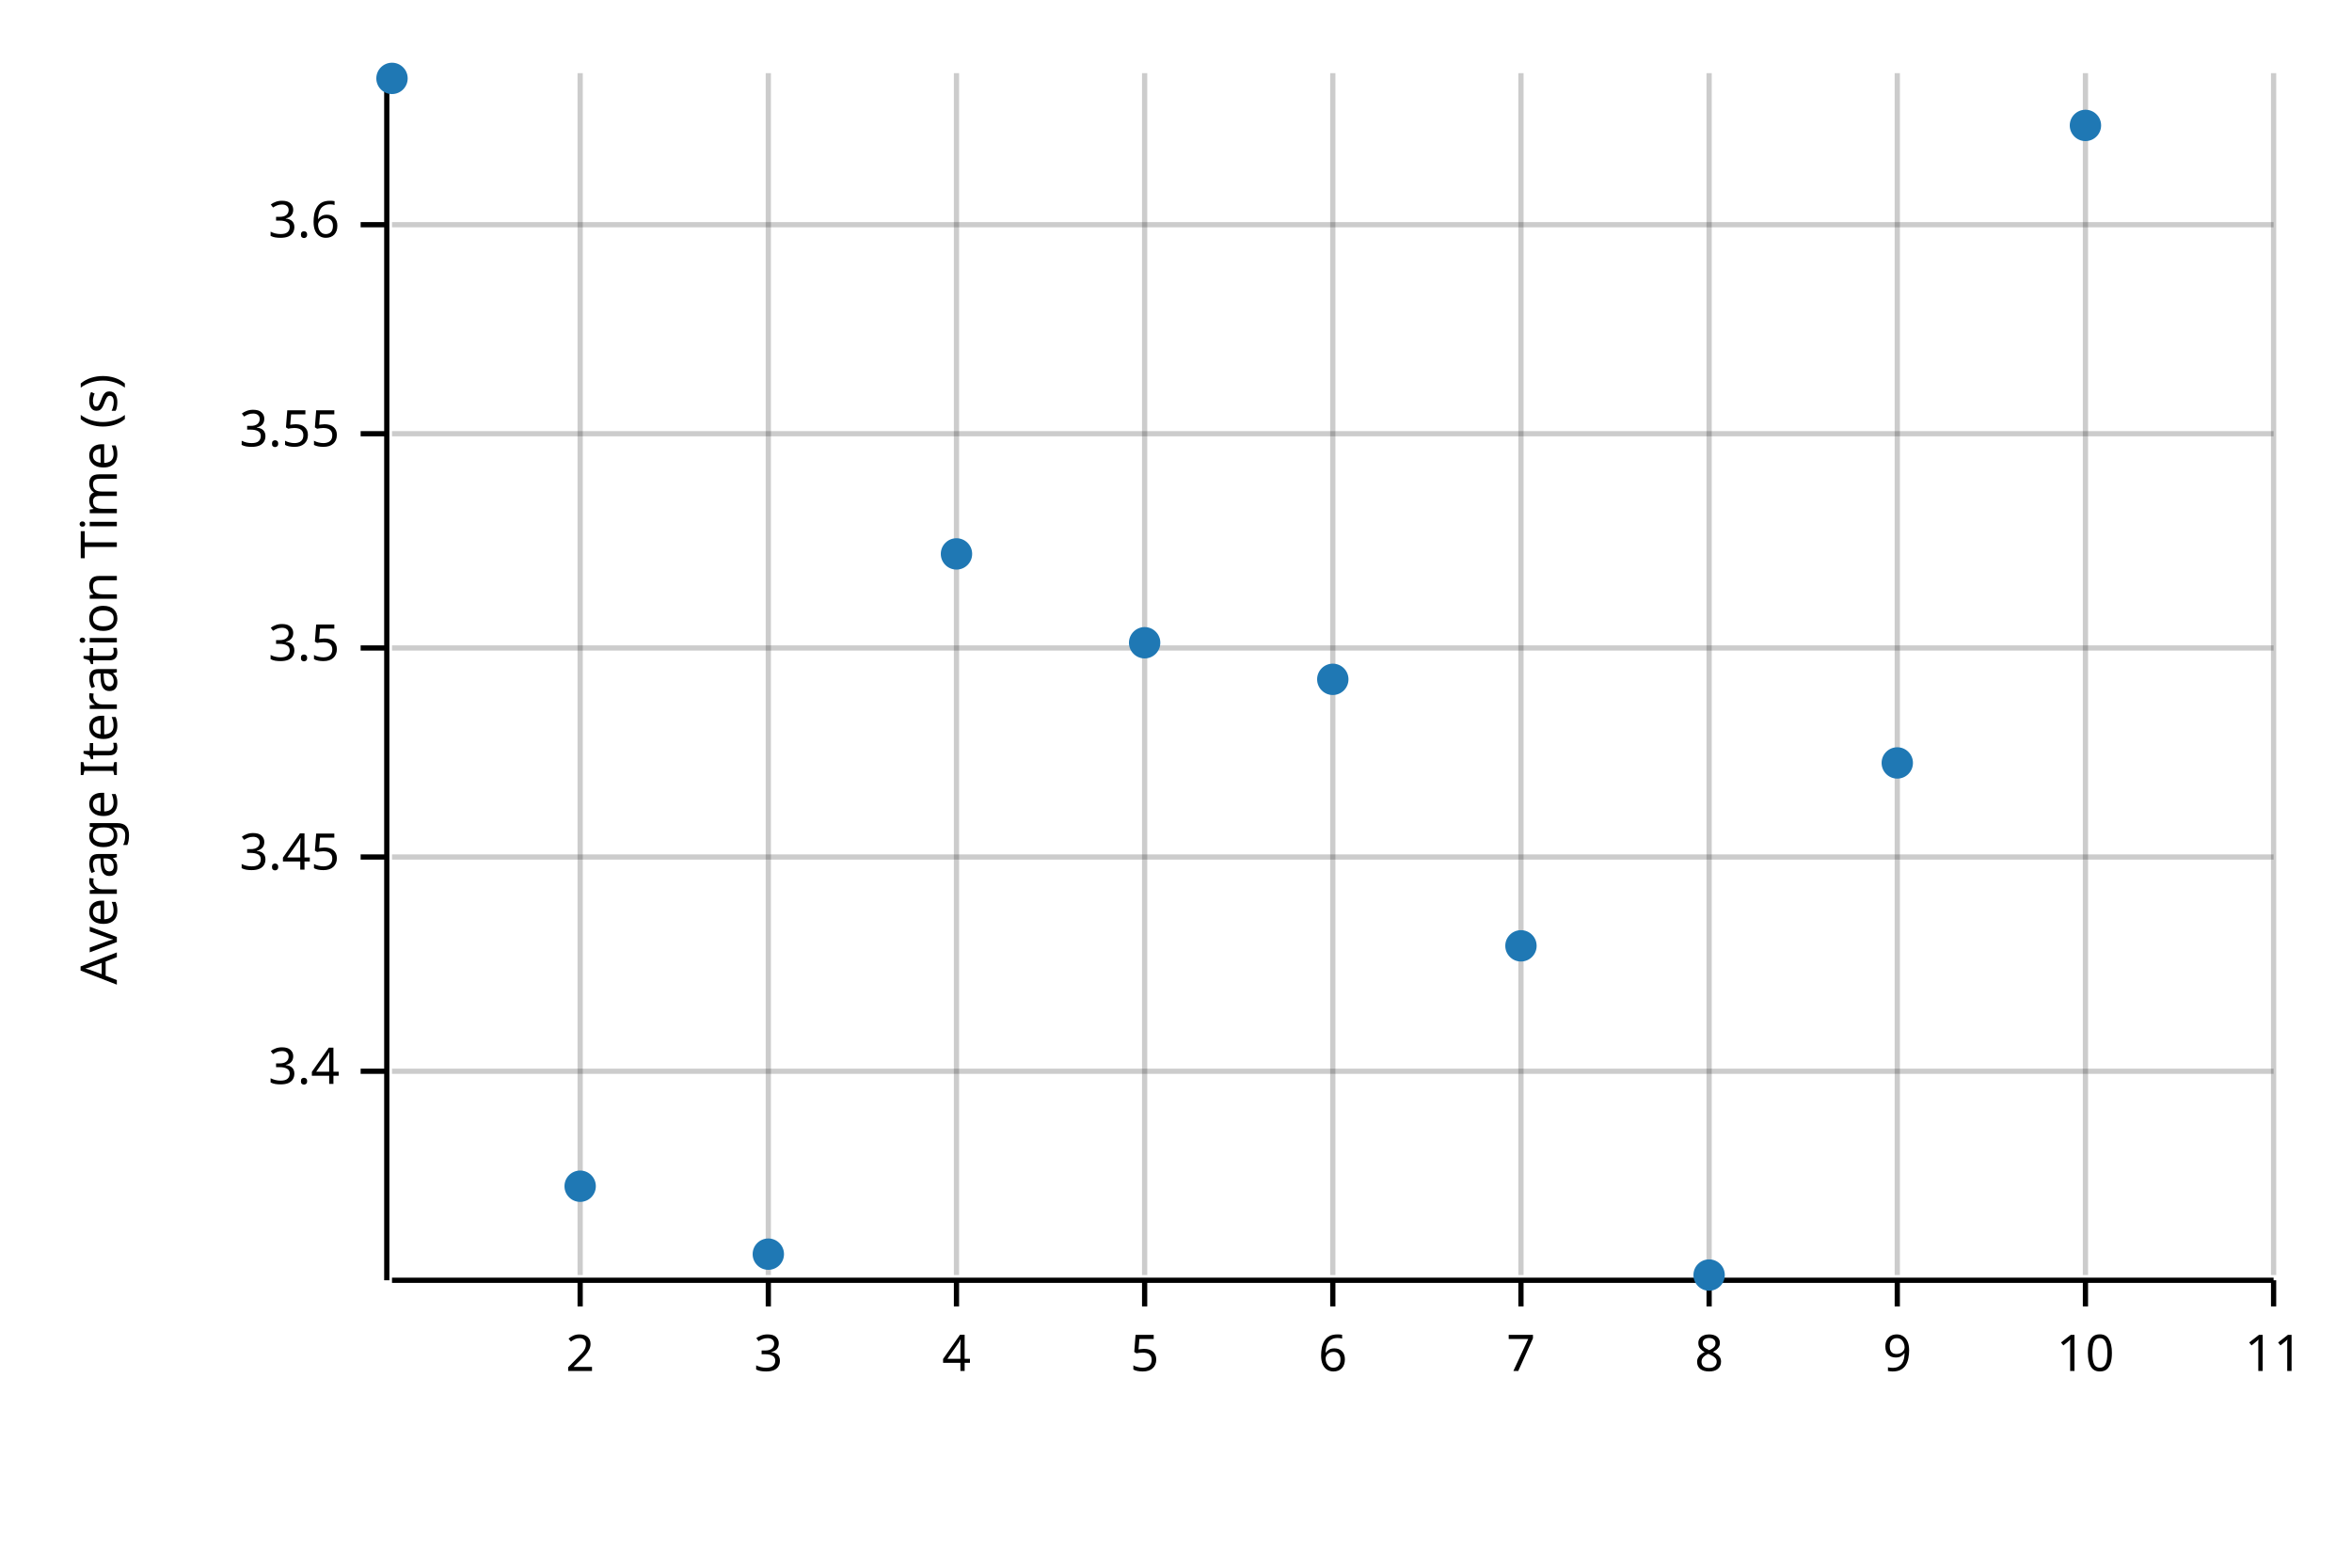
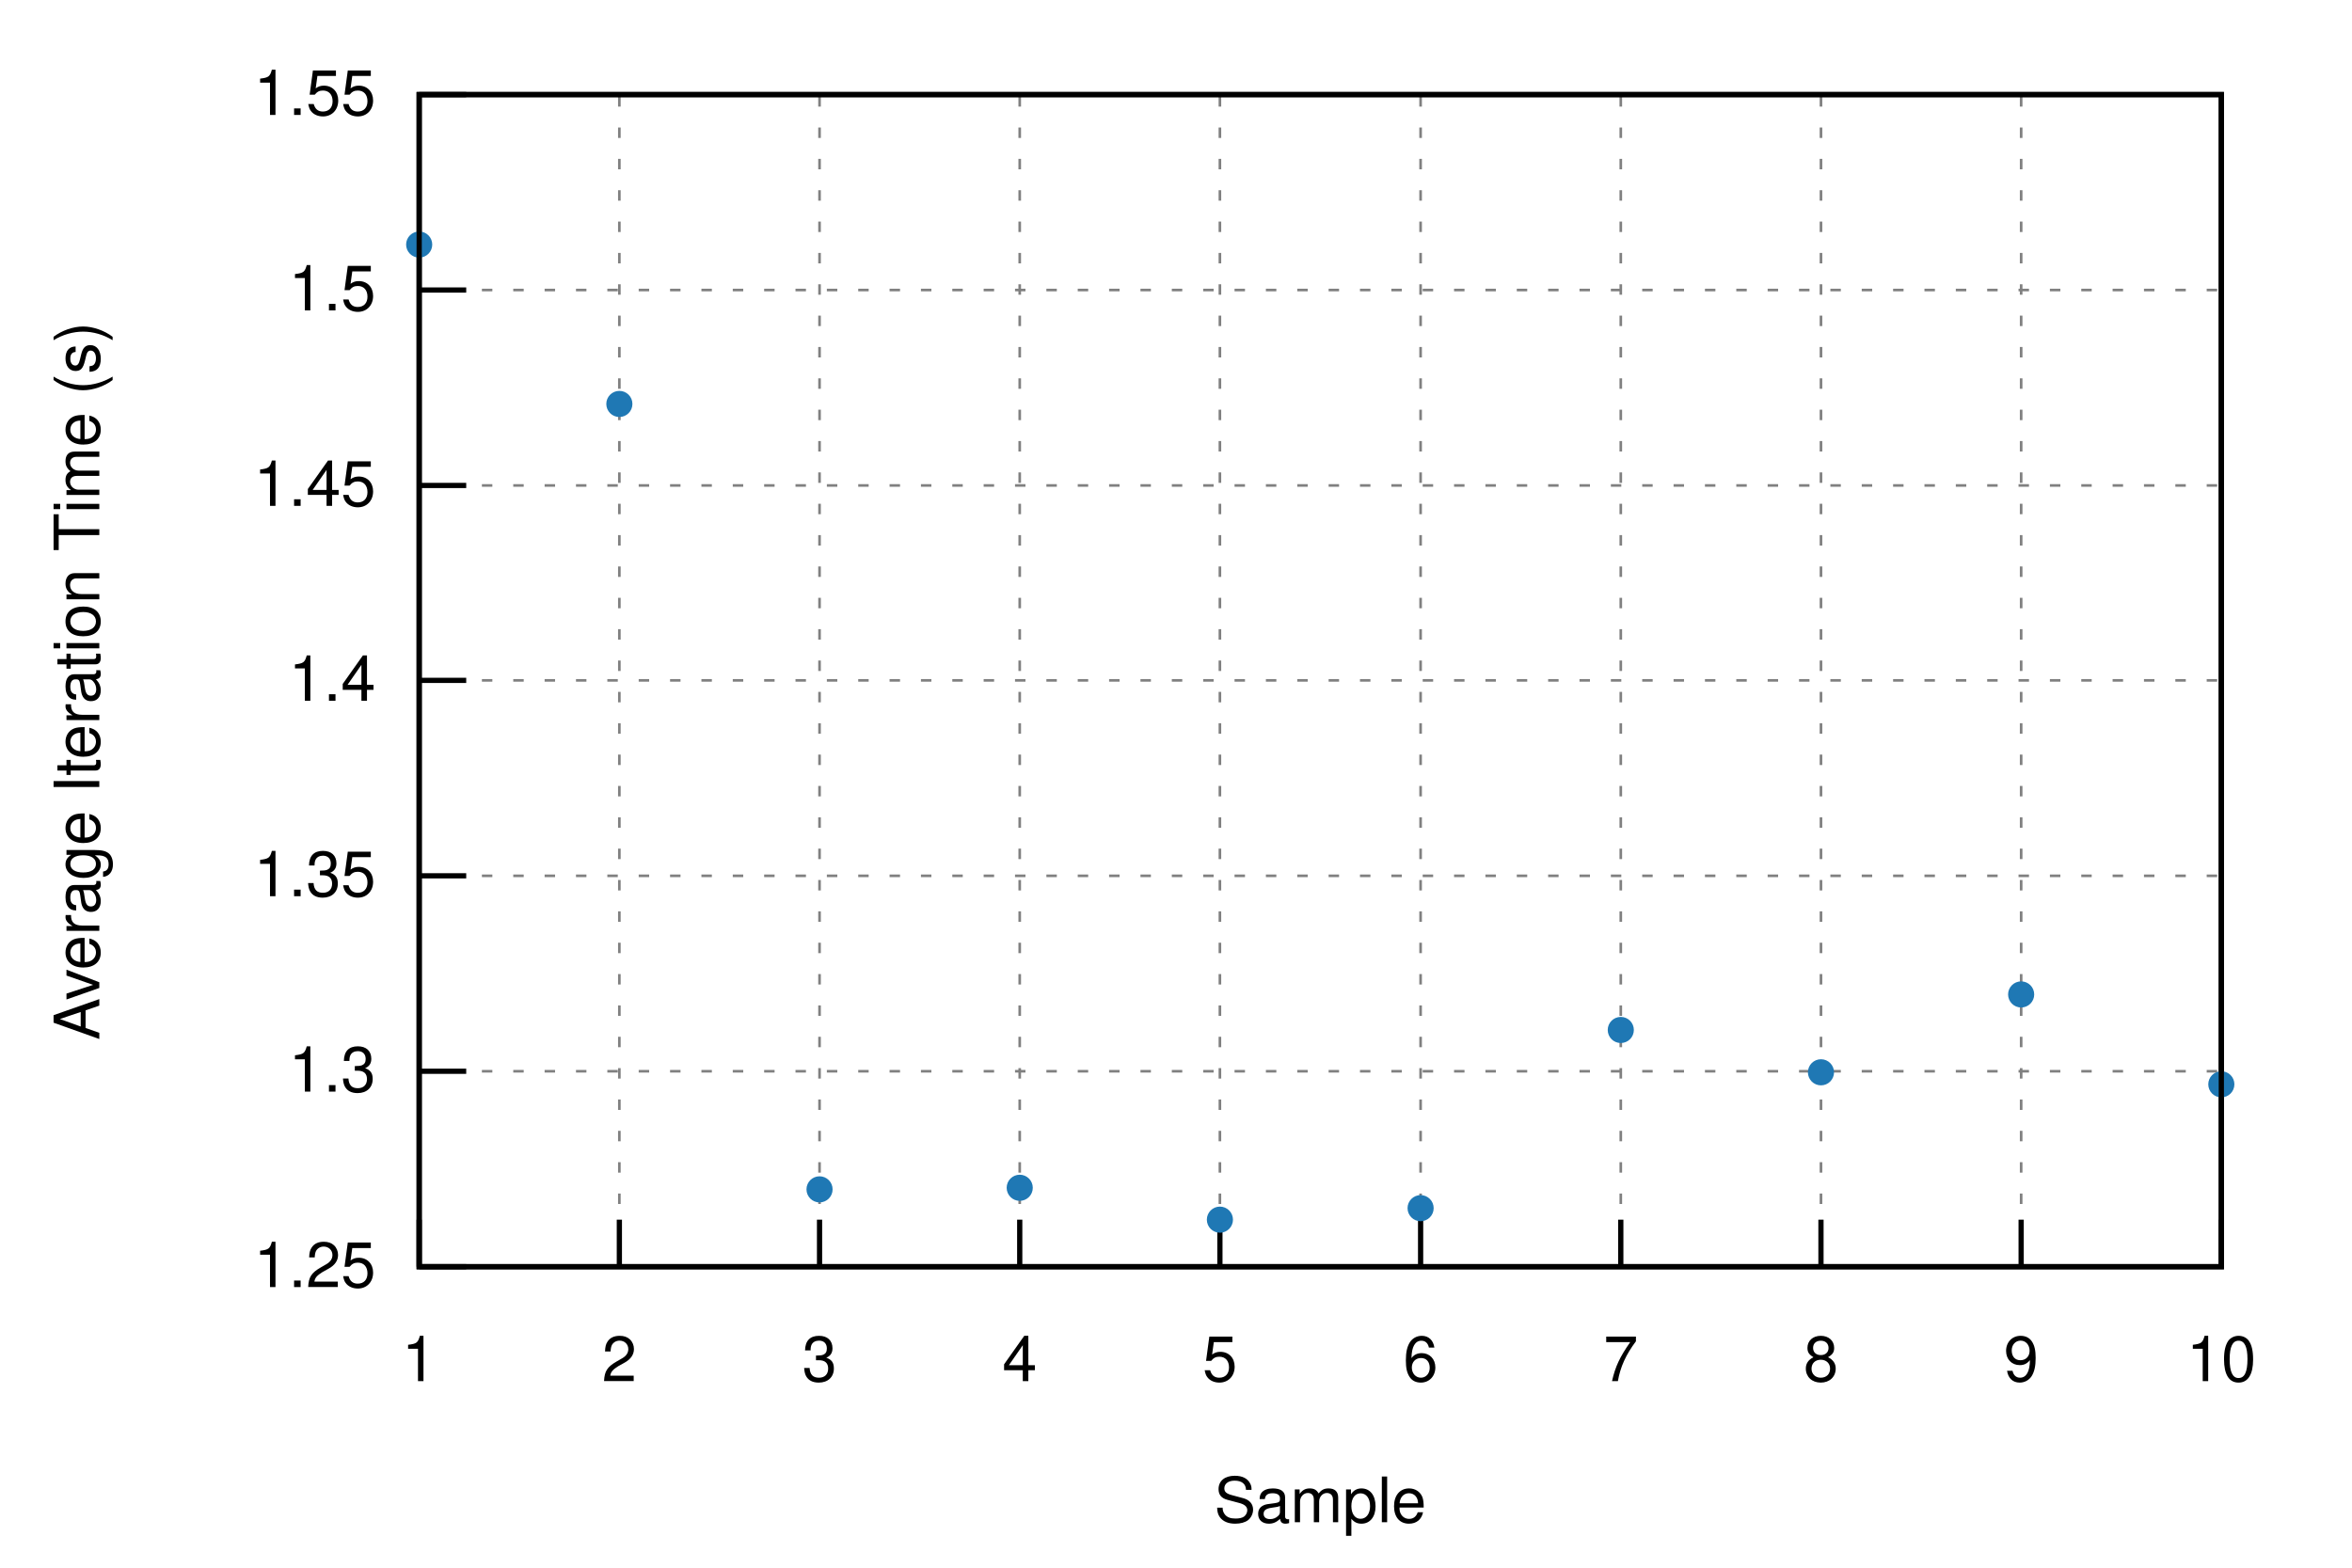
- <svg xmlns="http://www.w3.org/2000/svg" width="450" height="300" viewBox="0 0 450 300">
-   <text x="15" y="130" dy="0.76em" text-anchor="middle" font-family="sans-serif" font-size="9.677" opacity="1" fill="#000000" transform="rotate(270, 15, 130)">
- Average Iteration Time (s)
- </text>
-   <line opacity="0.2" stroke="#000000" stroke-width="1" x1="111" y1="244" x2="111" y2="14" />
-   <line opacity="0.2" stroke="#000000" stroke-width="1" x1="147" y1="244" x2="147" y2="14" />
-   <line opacity="0.2" stroke="#000000" stroke-width="1" x1="183" y1="244" x2="183" y2="14" />
-   <line opacity="0.2" stroke="#000000" stroke-width="1" x1="219" y1="244" x2="219" y2="14" />
-   <line opacity="0.2" stroke="#000000" stroke-width="1" x1="255" y1="244" x2="255" y2="14" />
-   <line opacity="0.2" stroke="#000000" stroke-width="1" x1="291" y1="244" x2="291" y2="14" />
-   <line opacity="0.2" stroke="#000000" stroke-width="1" x1="327" y1="244" x2="327" y2="14" />
-   <line opacity="0.2" stroke="#000000" stroke-width="1" x1="363" y1="244" x2="363" y2="14" />
-   <line opacity="0.2" stroke="#000000" stroke-width="1" x1="399" y1="244" x2="399" y2="14" />
-   <line opacity="0.2" stroke="#000000" stroke-width="1" x1="435" y1="244" x2="435" y2="14" />
-   <line opacity="0.2" stroke="#000000" stroke-width="1" x1="75" y1="205" x2="435" y2="205" />
-   <line opacity="0.2" stroke="#000000" stroke-width="1" x1="75" y1="164" x2="435" y2="164" />
-   <line opacity="0.2" stroke="#000000" stroke-width="1" x1="75" y1="124" x2="435" y2="124" />
-   <line opacity="0.2" stroke="#000000" stroke-width="1" x1="75" y1="83" x2="435" y2="83" />
-   <line opacity="0.2" stroke="#000000" stroke-width="1" x1="75" y1="43" x2="435" y2="43" />
-   <polyline fill="none" opacity="1" stroke="#000000" stroke-width="1" points="74,15 74,245 " />
-   <text x="65" y="205" dy="0.5ex" text-anchor="end" font-family="sans-serif" font-size="9.677" opacity="1" fill="#000000">
- 3.4
- </text>
-   <polyline fill="none" opacity="1" stroke="#000000" stroke-width="1" points="69,205 74,205 " />
-   <text x="65" y="164" dy="0.5ex" text-anchor="end" font-family="sans-serif" font-size="9.677" opacity="1" fill="#000000">
- 3.45
- </text>
-   <polyline fill="none" opacity="1" stroke="#000000" stroke-width="1" points="69,164 74,164 " />
-   <text x="65" y="124" dy="0.5ex" text-anchor="end" font-family="sans-serif" font-size="9.677" opacity="1" fill="#000000">
- 3.5
- </text>
-   <polyline fill="none" opacity="1" stroke="#000000" stroke-width="1" points="69,124 74,124 " />
-   <text x="65" y="83" dy="0.5ex" text-anchor="end" font-family="sans-serif" font-size="9.677" opacity="1" fill="#000000">
- 3.55
- </text>
-   <polyline fill="none" opacity="1" stroke="#000000" stroke-width="1" points="69,83 74,83 " />
-   <text x="65" y="43" dy="0.5ex" text-anchor="end" font-family="sans-serif" font-size="9.677" opacity="1" fill="#000000">
- 3.6
- </text>
-   <polyline fill="none" opacity="1" stroke="#000000" stroke-width="1" points="69,43 74,43 " />
-   <polyline fill="none" opacity="1" stroke="#000000" stroke-width="1" points="75,245 435,245 " />
-   <text x="111" y="255" dy="0.76em" text-anchor="middle" font-family="sans-serif" font-size="9.677" opacity="1" fill="#000000">
- 2
- </text>
-   <polyline fill="none" opacity="1" stroke="#000000" stroke-width="1" points="111,245 111,250 " />
-   <text x="147" y="255" dy="0.76em" text-anchor="middle" font-family="sans-serif" font-size="9.677" opacity="1" fill="#000000">
- 3
- </text>
-   <polyline fill="none" opacity="1" stroke="#000000" stroke-width="1" points="147,245 147,250 " />
-   <text x="183" y="255" dy="0.76em" text-anchor="middle" font-family="sans-serif" font-size="9.677" opacity="1" fill="#000000">
- 4
- </text>
-   <polyline fill="none" opacity="1" stroke="#000000" stroke-width="1" points="183,245 183,250 " />
-   <text x="219" y="255" dy="0.76em" text-anchor="middle" font-family="sans-serif" font-size="9.677" opacity="1" fill="#000000">
- 5
- </text>
-   <polyline fill="none" opacity="1" stroke="#000000" stroke-width="1" points="219,245 219,250 " />
-   <text x="255" y="255" dy="0.76em" text-anchor="middle" font-family="sans-serif" font-size="9.677" opacity="1" fill="#000000">
- 6
- </text>
-   <polyline fill="none" opacity="1" stroke="#000000" stroke-width="1" points="255,245 255,250 " />
-   <text x="291" y="255" dy="0.76em" text-anchor="middle" font-family="sans-serif" font-size="9.677" opacity="1" fill="#000000">
- 7
- </text>
-   <polyline fill="none" opacity="1" stroke="#000000" stroke-width="1" points="291,245 291,250 " />
-   <text x="327" y="255" dy="0.76em" text-anchor="middle" font-family="sans-serif" font-size="9.677" opacity="1" fill="#000000">
- 8
- </text>
-   <polyline fill="none" opacity="1" stroke="#000000" stroke-width="1" points="327,245 327,250 " />
-   <text x="363" y="255" dy="0.76em" text-anchor="middle" font-family="sans-serif" font-size="9.677" opacity="1" fill="#000000">
- 9
- </text>
-   <polyline fill="none" opacity="1" stroke="#000000" stroke-width="1" points="363,245 363,250 " />
-   <text x="399" y="255" dy="0.76em" text-anchor="middle" font-family="sans-serif" font-size="9.677" opacity="1" fill="#000000">
- 10
- </text>
-   <polyline fill="none" opacity="1" stroke="#000000" stroke-width="1" points="399,245 399,250 " />
-   <text x="435" y="255" dy="0.76em" text-anchor="middle" font-family="sans-serif" font-size="9.677" opacity="1" fill="#000000">
- 11
- </text>
-   <polyline fill="none" opacity="1" stroke="#000000" stroke-width="1" points="435,245 435,250 " />
-   <circle cx="75" cy="15" r="3" opacity="1" fill="#1F78B4" stroke="none" />
-   <circle cx="111" cy="227" r="3" opacity="1" fill="#1F78B4" stroke="none" />
-   <circle cx="147" cy="240" r="3" opacity="1" fill="#1F78B4" stroke="none" />
-   <circle cx="183" cy="106" r="3" opacity="1" fill="#1F78B4" stroke="none" />
-   <circle cx="219" cy="123" r="3" opacity="1" fill="#1F78B4" stroke="none" />
-   <circle cx="255" cy="130" r="3" opacity="1" fill="#1F78B4" stroke="none" />
-   <circle cx="291" cy="181" r="3" opacity="1" fill="#1F78B4" stroke="none" />
-   <circle cx="327" cy="244" r="3" opacity="1" fill="#1F78B4" stroke="none" />
-   <circle cx="363" cy="146" r="3" opacity="1" fill="#1F78B4" stroke="none" />
-   <circle cx="399" cy="24" r="3" opacity="1" fill="#1F78B4" stroke="none" />
+ <svg xmlns="http://www.w3.org/2000/svg" xmlns:xlink="http://www.w3.org/1999/xlink" viewBox="0 0 450 300">
+   <g id="gnuplot_canvas">
+     <rect x="0" y="0" width="450" height="300" fill="none" />
+     <defs>
+       <circle id="gpDot" r="0.5" stroke-width="0.5" stroke="currentColor" />
+       <path id="gpPt0" stroke-width="0.222" stroke="currentColor" d="M-1,0 h2 M0,-1 v2" />
+       <path id="gpPt1" stroke-width="0.222" stroke="currentColor" d="M-1,-1 L1,1 M1,-1 L-1,1" />
+       <path id="gpPt2" stroke-width="0.222" stroke="currentColor" d="M-1,0 L1,0 M0,-1 L0,1 M-1,-1 L1,1 M-1,1 L1,-1" />
+       <rect id="gpPt3" stroke-width="0.222" stroke="currentColor" x="-1" y="-1" width="2" height="2" />
+       <rect id="gpPt4" stroke-width="0.222" stroke="currentColor" fill="currentColor" x="-1" y="-1" width="2" height="2" />
+       <circle id="gpPt5" stroke-width="0.222" stroke="currentColor" cx="0" cy="0" r="1" />
+       <use xlink:href="#gpPt5" id="gpPt6" fill="currentColor" stroke="none" />
+       <path id="gpPt7" stroke-width="0.222" stroke="currentColor" d="M0,-1.33 L-1.33,0.67 L1.33,0.67 z" />
+       <use xlink:href="#gpPt7" id="gpPt8" fill="currentColor" stroke="none" />
+       <use xlink:href="#gpPt7" id="gpPt9" stroke="currentColor" transform="rotate(180)" />
+       <use xlink:href="#gpPt9" id="gpPt10" fill="currentColor" stroke="none" />
+       <use xlink:href="#gpPt3" id="gpPt11" stroke="currentColor" transform="rotate(45)" />
+       <use xlink:href="#gpPt11" id="gpPt12" fill="currentColor" stroke="none" />
+       <path id="gpPt13" stroke-width="0.222" stroke="currentColor" d="M0,1.330 L1.265,0.411 L0.782,-1.067 L-0.782,-1.076 L-1.265,0.411 z" />
+       <use xlink:href="#gpPt13" id="gpPt14" fill="currentColor" stroke="none" />
+       <filter id="textbox" filterUnits="objectBoundingBox" x="0" y="0" height="1" width="1">
+         <feFlood flood-color="white" flood-opacity="1" result="bgnd" />
+         <feComposite in="SourceGraphic" in2="bgnd" operator="atop" />
+       </filter>
+       <filter id="greybox" filterUnits="objectBoundingBox" x="0" y="0" height="1" width="1">
+         <feFlood flood-color="lightgrey" flood-opacity="1" result="grey" />
+         <feComposite in="SourceGraphic" in2="grey" operator="atop" />
+       </filter>
+     </defs>
+     <g fill="none" color="white" stroke="currentColor" stroke-width="1.00" stroke-linecap="butt" stroke-linejoin="miter">
+ </g>
+     <g fill="none" color="black" stroke="currentColor" stroke-width="1.00" stroke-linecap="butt" stroke-linejoin="miter">
+ </g>
+     <g fill="none" color="black" stroke="black" stroke-width="0.50" stroke-linecap="butt" stroke-linejoin="miter">
+ </g>
+     <g fill="none" color="gray" stroke="currentColor" stroke-width="0.50" stroke-linecap="butt" stroke-linejoin="miter">
+       <path stroke="gray" stroke-dasharray="2,4" class="gridline" d="M80.2,242.4 L425.0,242.4  " />
+     </g>
+     <g fill="none" color="gray" stroke="gray" stroke-width="1.00" stroke-linecap="butt" stroke-linejoin="miter">
+ </g>
+     <g fill="none" color="black" stroke="currentColor" stroke-width="1.00" stroke-linecap="butt" stroke-linejoin="miter">
+       <path stroke="black" d="M80.2,242.4 L89.2,242.4  " />
+       <g transform="translate(71.9,246.3)" stroke="none" fill="black" font-family="Helvetica" font-size="12.00" text-anchor="end">
+         <text>
+           <tspan font-family="Helvetica"> 1.25</tspan>
+         </text>
+       </g>
+     </g>
+     <g fill="none" color="black" stroke="currentColor" stroke-width="1.00" stroke-linecap="butt" stroke-linejoin="miter">
+ </g>
+     <g fill="none" color="black" stroke="black" stroke-width="0.50" stroke-linecap="butt" stroke-linejoin="miter">
+ </g>
+     <g fill="none" color="gray" stroke="currentColor" stroke-width="0.50" stroke-linecap="butt" stroke-linejoin="miter">
+       <path stroke="gray" stroke-dasharray="2,4" class="gridline" d="M80.2,205.0 L425.0,205.0  " />
+     </g>
+     <g fill="none" color="gray" stroke="gray" stroke-width="1.00" stroke-linecap="butt" stroke-linejoin="miter">
+ </g>
+     <g fill="none" color="black" stroke="currentColor" stroke-width="1.00" stroke-linecap="butt" stroke-linejoin="miter">
+       <path stroke="black" d="M80.2,205.0 L89.2,205.0  " />
+       <g transform="translate(71.9,208.9)" stroke="none" fill="black" font-family="Helvetica" font-size="12.00" text-anchor="end">
+         <text>
+           <tspan font-family="Helvetica"> 1.3</tspan>
+         </text>
+       </g>
+     </g>
+     <g fill="none" color="black" stroke="currentColor" stroke-width="1.00" stroke-linecap="butt" stroke-linejoin="miter">
+ </g>
+     <g fill="none" color="black" stroke="black" stroke-width="0.50" stroke-linecap="butt" stroke-linejoin="miter">
+ </g>
+     <g fill="none" color="gray" stroke="currentColor" stroke-width="0.50" stroke-linecap="butt" stroke-linejoin="miter">
+       <path stroke="gray" stroke-dasharray="2,4" class="gridline" d="M80.2,167.6 L425.0,167.6  " />
+     </g>
+     <g fill="none" color="gray" stroke="gray" stroke-width="1.00" stroke-linecap="butt" stroke-linejoin="miter">
+ </g>
+     <g fill="none" color="black" stroke="currentColor" stroke-width="1.00" stroke-linecap="butt" stroke-linejoin="miter">
+       <path stroke="black" d="M80.2,167.6 L89.2,167.6  " />
+       <g transform="translate(71.9,171.5)" stroke="none" fill="black" font-family="Helvetica" font-size="12.00" text-anchor="end">
+         <text>
+           <tspan font-family="Helvetica"> 1.35</tspan>
+         </text>
+       </g>
+     </g>
+     <g fill="none" color="black" stroke="currentColor" stroke-width="1.00" stroke-linecap="butt" stroke-linejoin="miter">
+ </g>
+     <g fill="none" color="black" stroke="black" stroke-width="0.50" stroke-linecap="butt" stroke-linejoin="miter">
+ </g>
+     <g fill="none" color="gray" stroke="currentColor" stroke-width="0.50" stroke-linecap="butt" stroke-linejoin="miter">
+       <path stroke="gray" stroke-dasharray="2,4" class="gridline" d="M80.2,130.2 L425.0,130.2  " />
+     </g>
+     <g fill="none" color="gray" stroke="gray" stroke-width="1.00" stroke-linecap="butt" stroke-linejoin="miter">
+ </g>
+     <g fill="none" color="black" stroke="currentColor" stroke-width="1.00" stroke-linecap="butt" stroke-linejoin="miter">
+       <path stroke="black" d="M80.2,130.2 L89.2,130.2  " />
+       <g transform="translate(71.9,134.1)" stroke="none" fill="black" font-family="Helvetica" font-size="12.00" text-anchor="end">
+         <text>
+           <tspan font-family="Helvetica"> 1.4</tspan>
+         </text>
+       </g>
+     </g>
+     <g fill="none" color="black" stroke="currentColor" stroke-width="1.00" stroke-linecap="butt" stroke-linejoin="miter">
+ </g>
+     <g fill="none" color="black" stroke="black" stroke-width="0.50" stroke-linecap="butt" stroke-linejoin="miter">
+ </g>
+     <g fill="none" color="gray" stroke="currentColor" stroke-width="0.50" stroke-linecap="butt" stroke-linejoin="miter">
+       <path stroke="gray" stroke-dasharray="2,4" class="gridline" d="M80.2,92.9 L425.0,92.9  " />
+     </g>
+     <g fill="none" color="gray" stroke="gray" stroke-width="1.00" stroke-linecap="butt" stroke-linejoin="miter">
+ </g>
+     <g fill="none" color="black" stroke="currentColor" stroke-width="1.00" stroke-linecap="butt" stroke-linejoin="miter">
+       <path stroke="black" d="M80.2,92.9 L89.2,92.9  " />
+       <g transform="translate(71.9,96.8)" stroke="none" fill="black" font-family="Helvetica" font-size="12.00" text-anchor="end">
+         <text>
+           <tspan font-family="Helvetica"> 1.45</tspan>
+         </text>
+       </g>
+     </g>
+     <g fill="none" color="black" stroke="currentColor" stroke-width="1.00" stroke-linecap="butt" stroke-linejoin="miter">
+ </g>
+     <g fill="none" color="black" stroke="black" stroke-width="0.50" stroke-linecap="butt" stroke-linejoin="miter">
+ </g>
+     <g fill="none" color="gray" stroke="currentColor" stroke-width="0.50" stroke-linecap="butt" stroke-linejoin="miter">
+       <path stroke="gray" stroke-dasharray="2,4" class="gridline" d="M80.2,55.5 L425.0,55.5  " />
+     </g>
+     <g fill="none" color="gray" stroke="gray" stroke-width="1.00" stroke-linecap="butt" stroke-linejoin="miter">
+ </g>
+     <g fill="none" color="black" stroke="currentColor" stroke-width="1.00" stroke-linecap="butt" stroke-linejoin="miter">
+       <path stroke="black" d="M80.2,55.5 L89.2,55.5  " />
+       <g transform="translate(71.9,59.4)" stroke="none" fill="black" font-family="Helvetica" font-size="12.00" text-anchor="end">
+         <text>
+           <tspan font-family="Helvetica"> 1.5</tspan>
+         </text>
+       </g>
+     </g>
+     <g fill="none" color="black" stroke="currentColor" stroke-width="1.00" stroke-linecap="butt" stroke-linejoin="miter">
+ </g>
+     <g fill="none" color="black" stroke="black" stroke-width="0.50" stroke-linecap="butt" stroke-linejoin="miter">
+ </g>
+     <g fill="none" color="gray" stroke="currentColor" stroke-width="0.50" stroke-linecap="butt" stroke-linejoin="miter">
+       <path stroke="gray" stroke-dasharray="2,4" class="gridline" d="M80.2,18.1 L425.0,18.1  " />
+     </g>
+     <g fill="none" color="gray" stroke="gray" stroke-width="1.00" stroke-linecap="butt" stroke-linejoin="miter">
+ </g>
+     <g fill="none" color="black" stroke="currentColor" stroke-width="1.00" stroke-linecap="butt" stroke-linejoin="miter">
+       <path stroke="black" d="M80.2,18.1 L89.2,18.1  " />
+       <g transform="translate(71.9,22.0)" stroke="none" fill="black" font-family="Helvetica" font-size="12.00" text-anchor="end">
+         <text>
+           <tspan font-family="Helvetica"> 1.55</tspan>
+         </text>
+       </g>
+     </g>
+     <g fill="none" color="black" stroke="currentColor" stroke-width="1.00" stroke-linecap="butt" stroke-linejoin="miter">
+ </g>
+     <g fill="none" color="black" stroke="black" stroke-width="0.50" stroke-linecap="butt" stroke-linejoin="miter">
+ </g>
+     <g fill="none" color="gray" stroke="currentColor" stroke-width="0.50" stroke-linecap="butt" stroke-linejoin="miter">
+       <path stroke="gray" stroke-dasharray="2,4" class="gridline" d="M80.2,242.4 L80.2,18.1  " />
+     </g>
+     <g fill="none" color="gray" stroke="gray" stroke-width="1.00" stroke-linecap="butt" stroke-linejoin="miter">
+ </g>
+     <g fill="none" color="black" stroke="currentColor" stroke-width="1.00" stroke-linecap="butt" stroke-linejoin="miter">
+       <path stroke="black" d="M80.2,242.4 L80.2,233.4  " />
+       <g transform="translate(80.2,264.3)" stroke="none" fill="black" font-family="Helvetica" font-size="12.00" text-anchor="middle">
+         <text>
+           <tspan font-family="Helvetica"> 1</tspan>
+         </text>
+       </g>
+     </g>
+     <g fill="none" color="black" stroke="currentColor" stroke-width="1.00" stroke-linecap="butt" stroke-linejoin="miter">
+ </g>
+     <g fill="none" color="black" stroke="black" stroke-width="0.50" stroke-linecap="butt" stroke-linejoin="miter">
+ </g>
+     <g fill="none" color="gray" stroke="currentColor" stroke-width="0.50" stroke-linecap="butt" stroke-linejoin="miter">
+       <path stroke="gray" stroke-dasharray="2,4" class="gridline" d="M118.5,242.4 L118.5,18.1  " />
+     </g>
+     <g fill="none" color="gray" stroke="gray" stroke-width="1.00" stroke-linecap="butt" stroke-linejoin="miter">
+ </g>
+     <g fill="none" color="black" stroke="currentColor" stroke-width="1.00" stroke-linecap="butt" stroke-linejoin="miter">
+       <path stroke="black" d="M118.5,242.4 L118.5,233.4  " />
+       <g transform="translate(118.5,264.3)" stroke="none" fill="black" font-family="Helvetica" font-size="12.00" text-anchor="middle">
+         <text>
+           <tspan font-family="Helvetica"> 2</tspan>
+         </text>
+       </g>
+     </g>
+     <g fill="none" color="black" stroke="currentColor" stroke-width="1.00" stroke-linecap="butt" stroke-linejoin="miter">
+ </g>
+     <g fill="none" color="black" stroke="black" stroke-width="0.50" stroke-linecap="butt" stroke-linejoin="miter">
+ </g>
+     <g fill="none" color="gray" stroke="currentColor" stroke-width="0.50" stroke-linecap="butt" stroke-linejoin="miter">
+       <path stroke="gray" stroke-dasharray="2,4" class="gridline" d="M156.8,242.4 L156.8,18.1  " />
+     </g>
+     <g fill="none" color="gray" stroke="gray" stroke-width="1.00" stroke-linecap="butt" stroke-linejoin="miter">
+ </g>
+     <g fill="none" color="black" stroke="currentColor" stroke-width="1.00" stroke-linecap="butt" stroke-linejoin="miter">
+       <path stroke="black" d="M156.8,242.4 L156.8,233.4  " />
+       <g transform="translate(156.8,264.3)" stroke="none" fill="black" font-family="Helvetica" font-size="12.00" text-anchor="middle">
+         <text>
+           <tspan font-family="Helvetica"> 3</tspan>
+         </text>
+       </g>
+     </g>
+     <g fill="none" color="black" stroke="currentColor" stroke-width="1.00" stroke-linecap="butt" stroke-linejoin="miter">
+ </g>
+     <g fill="none" color="black" stroke="black" stroke-width="0.50" stroke-linecap="butt" stroke-linejoin="miter">
+ </g>
+     <g fill="none" color="gray" stroke="currentColor" stroke-width="0.50" stroke-linecap="butt" stroke-linejoin="miter">
+       <path stroke="gray" stroke-dasharray="2,4" class="gridline" d="M195.1,242.4 L195.1,18.1  " />
+     </g>
+     <g fill="none" color="gray" stroke="gray" stroke-width="1.00" stroke-linecap="butt" stroke-linejoin="miter">
+ </g>
+     <g fill="none" color="black" stroke="currentColor" stroke-width="1.00" stroke-linecap="butt" stroke-linejoin="miter">
+       <path stroke="black" d="M195.1,242.4 L195.1,233.4  " />
+       <g transform="translate(195.1,264.3)" stroke="none" fill="black" font-family="Helvetica" font-size="12.00" text-anchor="middle">
+         <text>
+           <tspan font-family="Helvetica"> 4</tspan>
+         </text>
+       </g>
+     </g>
+     <g fill="none" color="black" stroke="currentColor" stroke-width="1.00" stroke-linecap="butt" stroke-linejoin="miter">
+ </g>
+     <g fill="none" color="black" stroke="black" stroke-width="0.50" stroke-linecap="butt" stroke-linejoin="miter">
+ </g>
+     <g fill="none" color="gray" stroke="currentColor" stroke-width="0.50" stroke-linecap="butt" stroke-linejoin="miter">
+       <path stroke="gray" stroke-dasharray="2,4" class="gridline" d="M233.4,242.4 L233.4,18.1  " />
+     </g>
+     <g fill="none" color="gray" stroke="gray" stroke-width="1.00" stroke-linecap="butt" stroke-linejoin="miter">
+ </g>
+     <g fill="none" color="black" stroke="currentColor" stroke-width="1.00" stroke-linecap="butt" stroke-linejoin="miter">
+       <path stroke="black" d="M233.4,242.4 L233.4,233.4  " />
+       <g transform="translate(233.4,264.3)" stroke="none" fill="black" font-family="Helvetica" font-size="12.00" text-anchor="middle">
+         <text>
+           <tspan font-family="Helvetica"> 5</tspan>
+         </text>
+       </g>
+     </g>
+     <g fill="none" color="black" stroke="currentColor" stroke-width="1.00" stroke-linecap="butt" stroke-linejoin="miter">
+ </g>
+     <g fill="none" color="black" stroke="black" stroke-width="0.50" stroke-linecap="butt" stroke-linejoin="miter">
+ </g>
+     <g fill="none" color="gray" stroke="currentColor" stroke-width="0.50" stroke-linecap="butt" stroke-linejoin="miter">
+       <path stroke="gray" stroke-dasharray="2,4" class="gridline" d="M271.8,242.4 L271.8,18.1  " />
+     </g>
+     <g fill="none" color="gray" stroke="gray" stroke-width="1.00" stroke-linecap="butt" stroke-linejoin="miter">
+ </g>
+     <g fill="none" color="black" stroke="currentColor" stroke-width="1.00" stroke-linecap="butt" stroke-linejoin="miter">
+       <path stroke="black" d="M271.8,242.4 L271.8,233.4  " />
+       <g transform="translate(271.8,264.3)" stroke="none" fill="black" font-family="Helvetica" font-size="12.00" text-anchor="middle">
+         <text>
+           <tspan font-family="Helvetica"> 6</tspan>
+         </text>
+       </g>
+     </g>
+     <g fill="none" color="black" stroke="currentColor" stroke-width="1.00" stroke-linecap="butt" stroke-linejoin="miter">
+ </g>
+     <g fill="none" color="black" stroke="black" stroke-width="0.50" stroke-linecap="butt" stroke-linejoin="miter">
+ </g>
+     <g fill="none" color="gray" stroke="currentColor" stroke-width="0.50" stroke-linecap="butt" stroke-linejoin="miter">
+       <path stroke="gray" stroke-dasharray="2,4" class="gridline" d="M310.1,242.4 L310.1,18.1  " />
+     </g>
+     <g fill="none" color="gray" stroke="gray" stroke-width="1.00" stroke-linecap="butt" stroke-linejoin="miter">
+ </g>
+     <g fill="none" color="black" stroke="currentColor" stroke-width="1.00" stroke-linecap="butt" stroke-linejoin="miter">
+       <path stroke="black" d="M310.1,242.4 L310.1,233.4  " />
+       <g transform="translate(310.1,264.3)" stroke="none" fill="black" font-family="Helvetica" font-size="12.00" text-anchor="middle">
+         <text>
+           <tspan font-family="Helvetica"> 7</tspan>
+         </text>
+       </g>
+     </g>
+     <g fill="none" color="black" stroke="currentColor" stroke-width="1.00" stroke-linecap="butt" stroke-linejoin="miter">
+ </g>
+     <g fill="none" color="black" stroke="black" stroke-width="0.50" stroke-linecap="butt" stroke-linejoin="miter">
+ </g>
+     <g fill="none" color="gray" stroke="currentColor" stroke-width="0.50" stroke-linecap="butt" stroke-linejoin="miter">
+       <path stroke="gray" stroke-dasharray="2,4" class="gridline" d="M348.4,242.4 L348.4,18.1  " />
+     </g>
+     <g fill="none" color="gray" stroke="gray" stroke-width="1.00" stroke-linecap="butt" stroke-linejoin="miter">
+ </g>
+     <g fill="none" color="black" stroke="currentColor" stroke-width="1.00" stroke-linecap="butt" stroke-linejoin="miter">
+       <path stroke="black" d="M348.4,242.4 L348.4,233.4  " />
+       <g transform="translate(348.4,264.3)" stroke="none" fill="black" font-family="Helvetica" font-size="12.00" text-anchor="middle">
+         <text>
+           <tspan font-family="Helvetica"> 8</tspan>
+         </text>
+       </g>
+     </g>
+     <g fill="none" color="black" stroke="currentColor" stroke-width="1.00" stroke-linecap="butt" stroke-linejoin="miter">
+ </g>
+     <g fill="none" color="black" stroke="black" stroke-width="0.50" stroke-linecap="butt" stroke-linejoin="miter">
+ </g>
+     <g fill="none" color="gray" stroke="currentColor" stroke-width="0.50" stroke-linecap="butt" stroke-linejoin="miter">
+       <path stroke="gray" stroke-dasharray="2,4" class="gridline" d="M386.7,242.4 L386.7,18.1  " />
+     </g>
+     <g fill="none" color="gray" stroke="gray" stroke-width="1.00" stroke-linecap="butt" stroke-linejoin="miter">
+ </g>
+     <g fill="none" color="black" stroke="currentColor" stroke-width="1.00" stroke-linecap="butt" stroke-linejoin="miter">
+       <path stroke="black" d="M386.7,242.4 L386.7,233.4  " />
+       <g transform="translate(386.7,264.3)" stroke="none" fill="black" font-family="Helvetica" font-size="12.00" text-anchor="middle">
+         <text>
+           <tspan font-family="Helvetica"> 9</tspan>
+         </text>
+       </g>
+     </g>
+     <g fill="none" color="black" stroke="currentColor" stroke-width="1.00" stroke-linecap="butt" stroke-linejoin="miter">
+ </g>
+     <g fill="none" color="black" stroke="black" stroke-width="0.50" stroke-linecap="butt" stroke-linejoin="miter">
+ </g>
+     <g fill="none" color="gray" stroke="currentColor" stroke-width="0.50" stroke-linecap="butt" stroke-linejoin="miter">
+       <path stroke="gray" stroke-dasharray="2,4" class="gridline" d="M425.0,242.4 L425.0,18.1  " />
+     </g>
+     <g fill="none" color="gray" stroke="gray" stroke-width="1.00" stroke-linecap="butt" stroke-linejoin="miter">
+ </g>
+     <g fill="none" color="black" stroke="currentColor" stroke-width="1.00" stroke-linecap="butt" stroke-linejoin="miter">
+       <path stroke="black" d="M425.0,242.4 L425.0,233.4  " />
+       <g transform="translate(425.0,264.3)" stroke="none" fill="black" font-family="Helvetica" font-size="12.00" text-anchor="middle">
+         <text>
+           <tspan font-family="Helvetica"> 10</tspan>
+         </text>
+       </g>
+     </g>
+     <g fill="none" color="black" stroke="currentColor" stroke-width="1.00" stroke-linecap="butt" stroke-linejoin="miter">
+ </g>
+     <g fill="none" color="black" stroke="currentColor" stroke-width="1.00" stroke-linecap="butt" stroke-linejoin="miter">
+       <path stroke="black" d="M80.2,18.1 L80.2,242.4 L425.0,242.4 L425.0,18.1 L80.2,18.1 Z  " />
+     </g>
+     <g fill="none" color="black" stroke="currentColor" stroke-width="1.00" stroke-linecap="butt" stroke-linejoin="miter">
+       <g transform="translate(19.0,130.3) rotate(270)" stroke="none" fill="black" font-family="Helvetica" font-size="12.00" text-anchor="middle">
+         <text>
+           <tspan font-family="Helvetica">Average Iteration Time (s)</tspan>
+         </text>
+       </g>
+     </g>
+     <g fill="none" color="black" stroke="currentColor" stroke-width="1.00" stroke-linecap="butt" stroke-linejoin="miter">
+       <g transform="translate(252.6,291.3)" stroke="none" fill="black" font-family="Helvetica" font-size="12.00" text-anchor="middle">
+         <text>
+           <tspan font-family="Helvetica">Sample</tspan>
+         </text>
+       </g>
+     </g>
+     <g fill="none" color="black" stroke="currentColor" stroke-width="1.00" stroke-linecap="butt" stroke-linejoin="miter">
+ </g>
+     <g id="gnuplot_plot_1">
+       <g fill="none" color="black" stroke="currentColor" stroke-width="1.00" stroke-linecap="butt" stroke-linejoin="miter">
+         <use xlink:href="#gpPt6" transform="translate(80.2,46.8) scale(2.25)" color="rgb( 31, 120, 180)" />
+         <use xlink:href="#gpPt6" transform="translate(118.5,77.3) scale(2.25)" color="rgb( 31, 120, 180)" />
+         <use xlink:href="#gpPt6" transform="translate(156.8,227.6) scale(2.25)" color="rgb( 31, 120, 180)" />
+         <use xlink:href="#gpPt6" transform="translate(195.1,227.3) scale(2.25)" color="rgb( 31, 120, 180)" />
+         <use xlink:href="#gpPt6" transform="translate(233.4,233.4) scale(2.25)" color="rgb( 31, 120, 180)" />
+         <use xlink:href="#gpPt6" transform="translate(271.8,231.2) scale(2.25)" color="rgb( 31, 120, 180)" />
+         <use xlink:href="#gpPt6" transform="translate(310.1,197.1) scale(2.25)" color="rgb( 31, 120, 180)" />
+         <use xlink:href="#gpPt6" transform="translate(348.4,205.2) scale(2.25)" color="rgb( 31, 120, 180)" />
+         <use xlink:href="#gpPt6" transform="translate(386.7,190.3) scale(2.25)" color="rgb( 31, 120, 180)" />
+         <use xlink:href="#gpPt6" transform="translate(425.0,207.5) scale(2.25)" color="rgb( 31, 120, 180)" />
+       </g>
+     </g>
+     <g fill="none" color="white" stroke="rgb( 31, 120, 180)" stroke-width="2.00" stroke-linecap="butt" stroke-linejoin="miter">
+ </g>
+     <g fill="none" color="black" stroke="currentColor" stroke-width="2.00" stroke-linecap="butt" stroke-linejoin="miter">
+ </g>
+     <g fill="none" color="black" stroke="black" stroke-width="1.00" stroke-linecap="butt" stroke-linejoin="miter">
+ </g>
+     <g fill="none" color="black" stroke="currentColor" stroke-width="1.00" stroke-linecap="butt" stroke-linejoin="miter">
+       <path stroke="black" d="M80.2,18.1 L80.2,242.4 L425.0,242.4 L425.0,18.1 L80.2,18.1 Z  " />
+     </g>
+     <g fill="none" color="black" stroke="currentColor" stroke-width="1.00" stroke-linecap="butt" stroke-linejoin="miter">
+ </g>
+   </g>
</svg>
